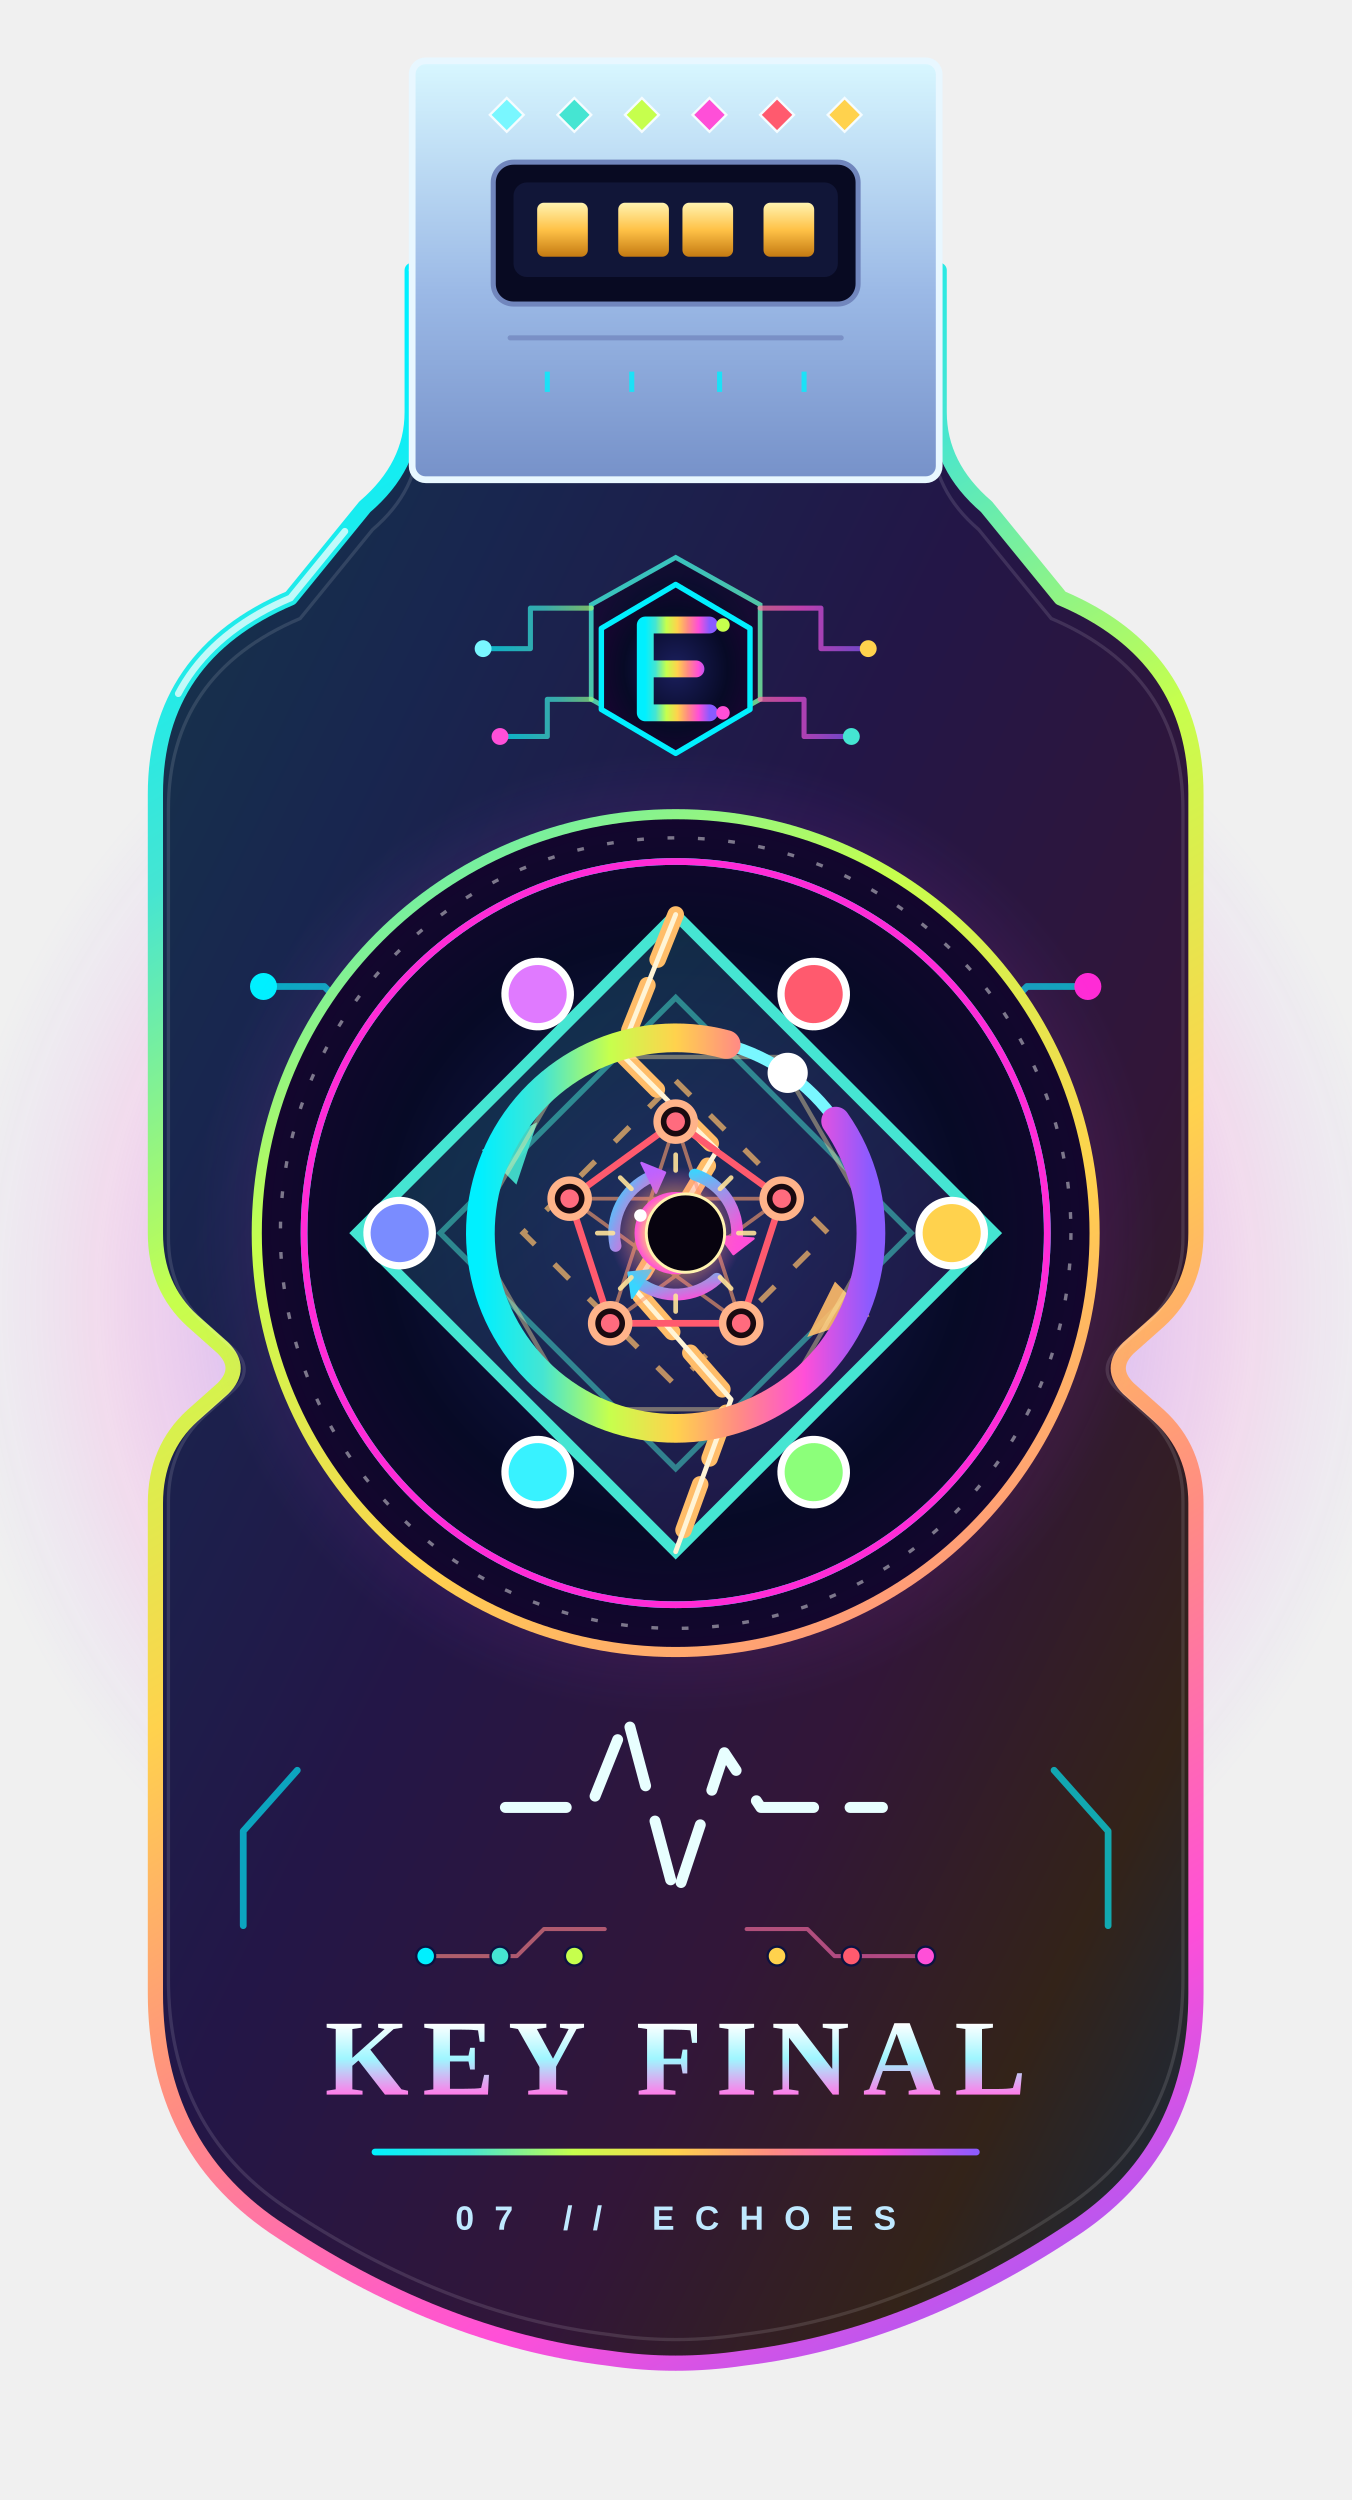
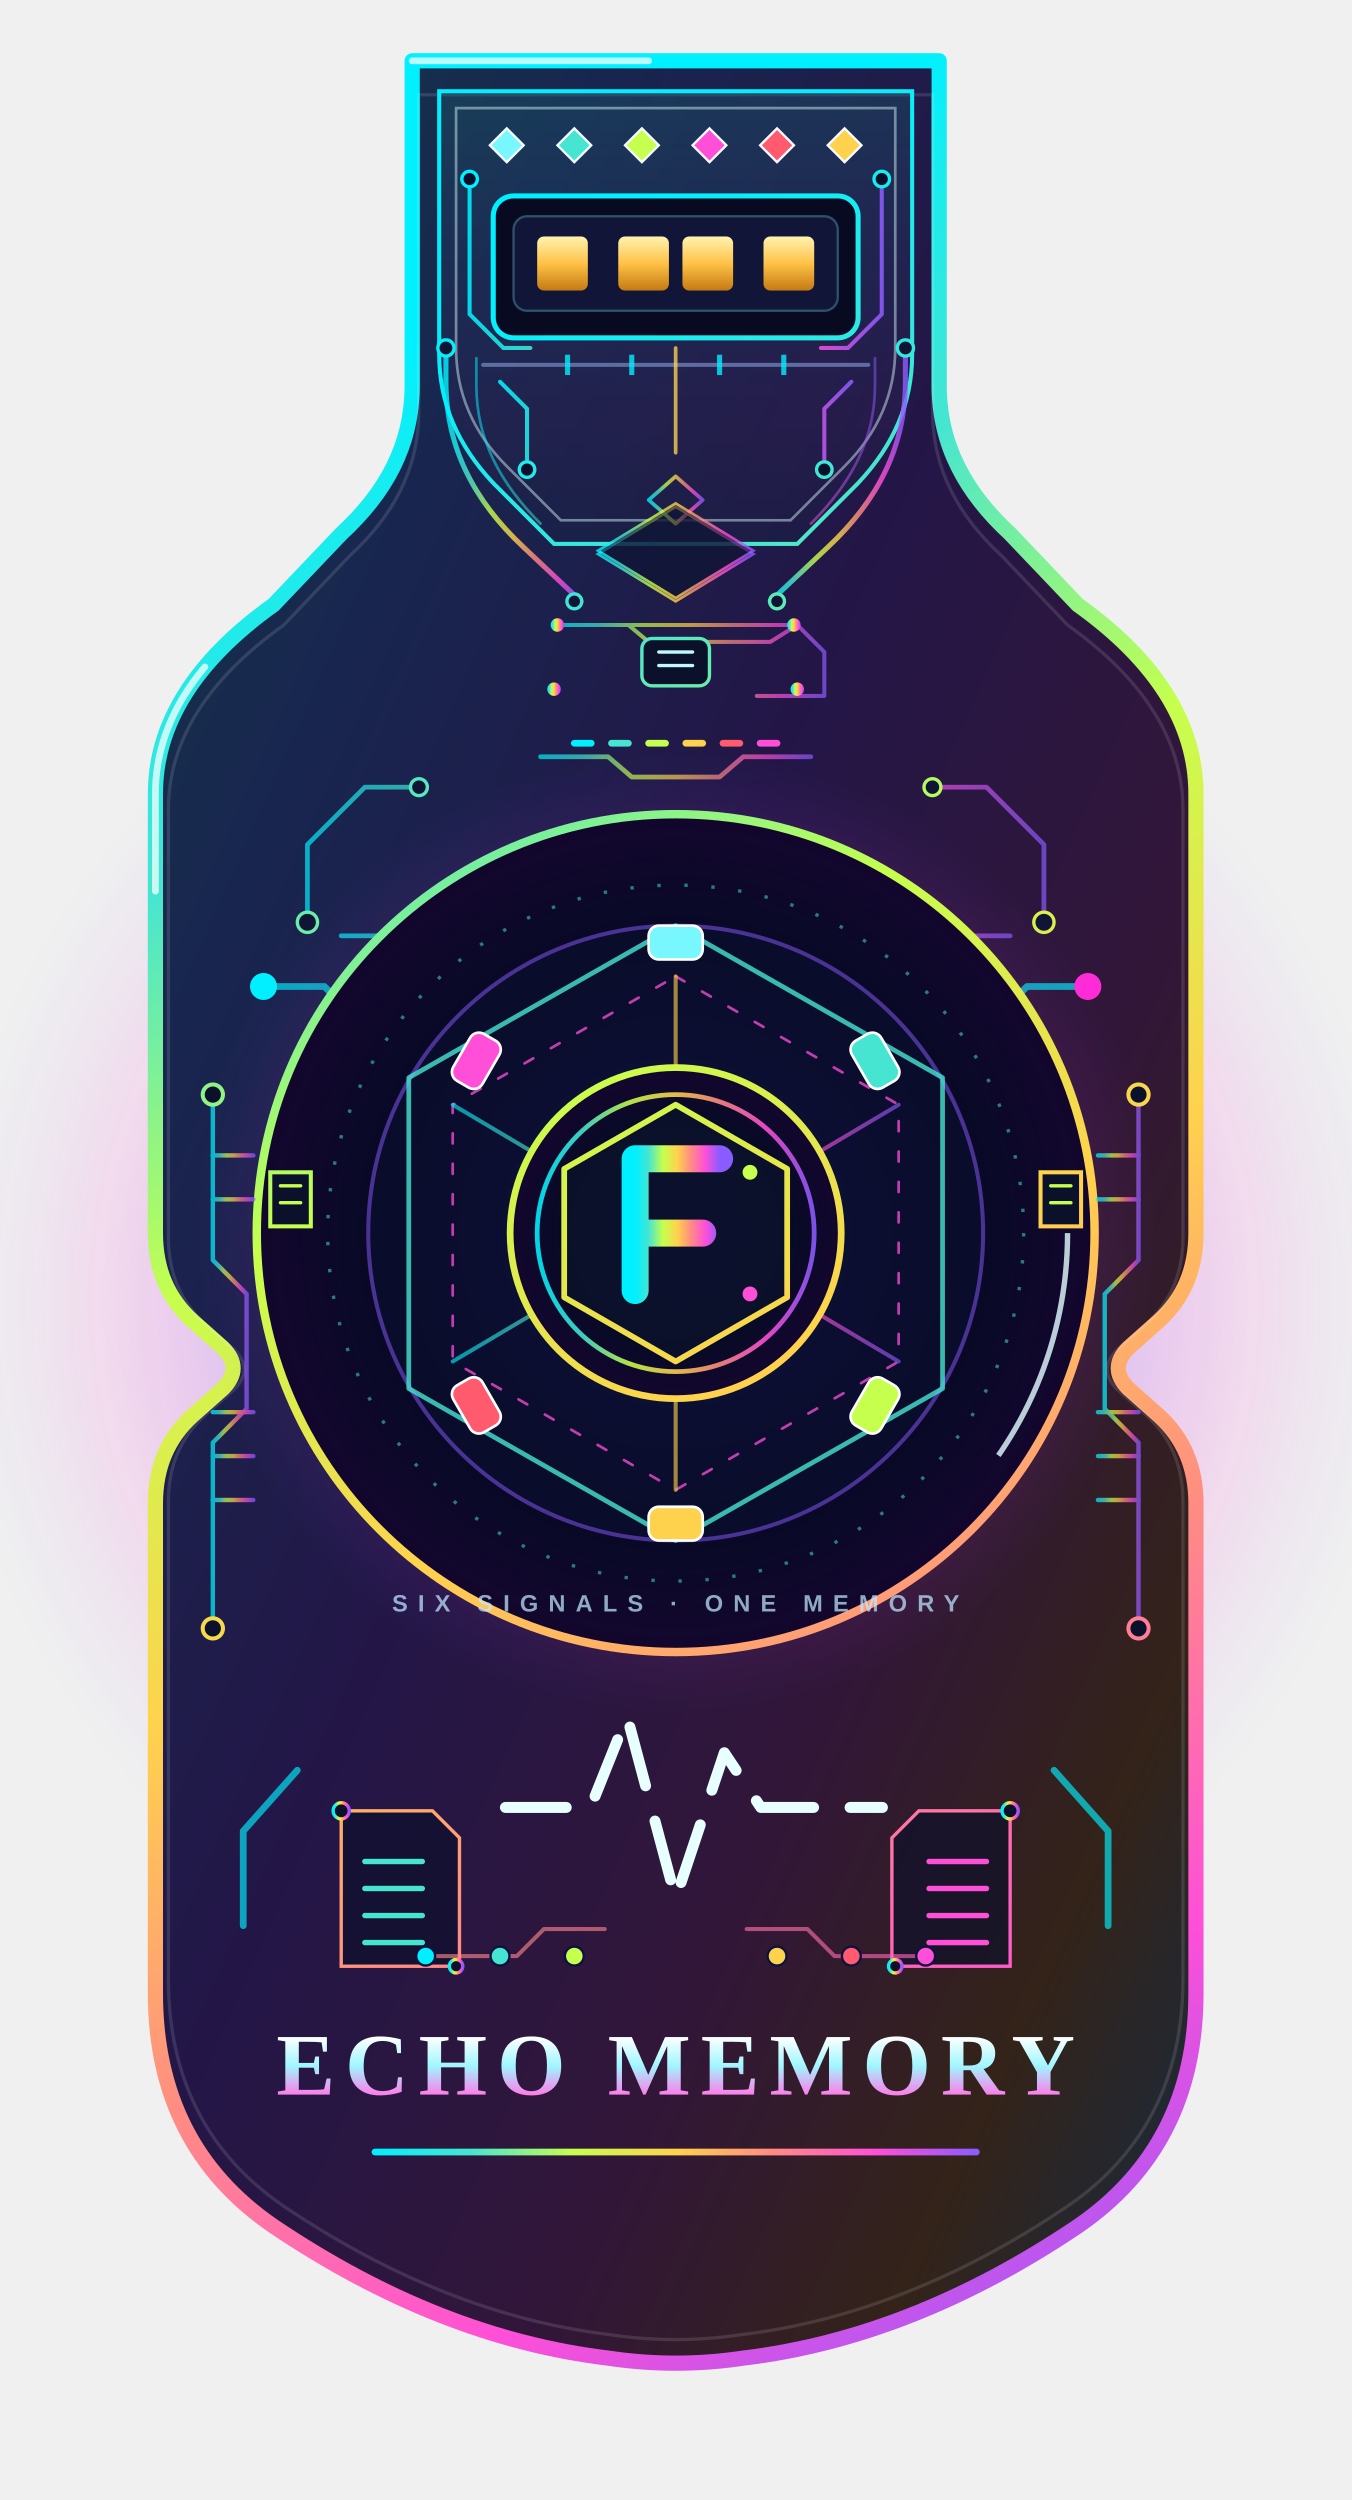
<svg xmlns="http://www.w3.org/2000/svg" viewBox="0 0 400 740" role="img" aria-labelledby="k7Title k7Desc">
  <defs>
    <linearGradient id="k7Shell" x1="0" y1="0" x2="1" y2="1">
      <stop offset="0" stop-color="#153a48" />
      <stop offset="0.22" stop-color="#18264f" />
      <stop offset="0.45" stop-color="#231647" />
      <stop offset="0.68" stop-color="#321638" />
      <stop offset="0.84" stop-color="#332319" />
      <stop offset="1" stop-color="#142b45" />
    </linearGradient>
    <linearGradient id="k7Edge" gradientUnits="userSpaceOnUse" x1="40" y1="150" x2="360" y2="690">
      <stop offset="0" stop-color="#00f0ff" />
      <stop offset="0.16" stop-color="#45e5d2" />
      <stop offset="0.33" stop-color="#c6ff4d" />
      <stop offset="0.5" stop-color="#ffd24d" />
      <stop offset="0.66" stop-color="#ff8c83" />
      <stop offset="0.83" stop-color="#ff4fd8" />
      <stop offset="1" stop-color="#8a5bff" />
    </linearGradient>
    <linearGradient id="k7Chrome" x1="0" y1="0" x2="0" y2="1">
-       <stop offset="0" stop-color="#d8f7ff" />
-       <stop offset="0.55" stop-color="#9bb9e6" />
-       <stop offset="1" stop-color="#7691c9" />
+       <stop offset="0" stop-color="#1b6472" />
+       <stop offset="0.38" stop-color="#23365e" />
+       <stop offset="0.72" stop-color="#30214f" />
+       <stop offset="1" stop-color="#14243e" />
    </linearGradient>
    <linearGradient id="k7Gold" x1="0" y1="0" x2="0" y2="1">
      <stop offset="0" stop-color="#fff3b0" />
      <stop offset="0.5" stop-color="#ffc247" />
      <stop offset="1" stop-color="#c47a12" />
    </linearGradient>
    <linearGradient id="k7Neon" x1="0" y1="0" x2="1" y2="0">
      <stop offset="0" stop-color="#00f0ff" />
      <stop offset="0.16" stop-color="#45e5d2" />
      <stop offset="0.33" stop-color="#c6ff4d" />
      <stop offset="0.5" stop-color="#ffd24d" />
      <stop offset="0.66" stop-color="#ff8c83" />
      <stop offset="0.83" stop-color="#ff4fd8" />
      <stop offset="1" stop-color="#8a5bff" />
    </linearGradient>
    <linearGradient id="k7Text" x1="0" y1="0" x2="0" y2="1">
      <stop offset="0" stop-color="#ffffff" />
      <stop offset="0.5" stop-color="#9ff6ff" />
      <stop offset="1" stop-color="#ff7be8" />
    </linearGradient>
    <linearGradient id="k7Gloss" x1="0" y1="0" x2="1" y2="1">
      <stop offset="0" stop-color="#fff" stop-opacity="0.22" />
      <stop offset="1" stop-color="#fff" stop-opacity="0" />
    </linearGradient>
    <radialGradient id="k7Disc" cx="0.5" cy="0.5" r="0.5">
      <stop offset="0" stop-color="#1b1f5e" />
      <stop offset="0.7" stop-color="#070a26" />
      <stop offset="1" stop-color="#14062e" />
    </radialGradient>
    <radialGradient id="k7Aura" cx="0.5" cy="0.5" r="0.5">
      <stop offset="0.5" stop-color="#8a5bff" stop-opacity="0.35" />
      <stop offset="0.8" stop-color="#ff2bd6" stop-opacity="0.1" />
      <stop offset="1" stop-color="#8a5bff" stop-opacity="0" />
    </radialGradient>
    <radialGradient id="k7Sun" cx="0.5" cy="0.5" r="0.5">
      <stop offset="0" stop-color="#fffbe0" />
      <stop offset="0.6" stop-color="#ffd36b" />
      <stop offset="1" stop-color="#ff4fd8" />
    </radialGradient>
    <radialGradient id="k7Corona" cx="0.5" cy="0.5" r="0.5">
      <stop offset="0.5" stop-color="#ffb347" stop-opacity="0.55" />
      <stop offset="1" stop-color="#ff4fd8" stop-opacity="0" />
    </radialGradient>
    <linearGradient id="k7Arrow" x1="0" y1="0" x2="1" y2="1">
      <stop offset="0" stop-color="#38d6ff" />
      <stop offset="1" stop-color="#ff4fd8" />
    </linearGradient>
    <linearGradient id="k7Dia" x1="0" y1="0" x2="1" y2="1">
      <stop offset="0" stop-color="#0e5a63" stop-opacity="0.55" />
      <stop offset="1" stop-color="#3b1360" stop-opacity="0.55" />
    </linearGradient>
-     <path id="k7Body" d="M122 80H278V122Q278 138 292 150L314 177Q354 194 354 235V365Q354 381 343 391L334 399Q328 405 334 411L343 419Q354 429 354 445V590Q354 635 319 659Q270 692 220 698Q200 701 180 698Q130 692 81 659Q46 635 46 590V445Q46 429 57 419L66 411Q72 405 66 399L57 391Q46 381 46 365V235Q46 194 86 177L108 150Q122 138 122 122Z" />
+     <path id="k7Body" d="M122 18H278V114C278 132 286 146 299 158L319 179Q354 204 354 235V365Q354 381 343 391L334 399Q328 405 334 411L343 419Q354 429 354 445V590Q354 635 319 659Q270 692 220 698Q200 701 180 698Q130 692 81 659Q46 635 46 590V445Q46 429 57 419L66 411Q72 405 66 399L57 391Q46 381 46 365V235Q46 204 81 179L101 158C114 146 122 132 122 114Z" />
    <style>
      .rot { will-change: transform; }
      .ripple { transform-origin: 200px 365px; animation: ripple 4s ease-out infinite; }
      .ripple.r2 { animation-delay: 2s; }
      .blink { animation: blink 2.4s ease-in-out infinite; }
      .b2 { animation-delay: .6s; } .b3 { animation-delay: 1.2s; } .b4 { animation-delay: 1.8s; }
      .flow { stroke-dasharray: 6 10; animation: flow 1.2s linear infinite; }
      .orbit { stroke-dasharray: 70 1460; animation: orbit 6s linear infinite; }
+       .memory-ring { transform-origin: 200px 365px; animation: spin 34s linear infinite; }
+       .memory-pulse { animation: memory-pulse 3.8s ease-in-out infinite; }
+       .memory-chip { animation: memory-pulse 3.8s ease-in-out infinite; }
+       .memory-chip.m2 { animation-delay: .35s; } .memory-chip.m3 { animation-delay: .7s; }
+       .memory-chip.m4 { animation-delay: 1.05s; } .memory-chip.m5 { animation-delay: 1.4s; }
+       .memory-chip.m6 { animation-delay: 1.75s; }
      .k1-ring { transform-origin: 90px 130px; animation: spin 14s linear infinite; }
      .k1-pulse { stroke-dasharray: 10 6; animation: flow 1.6s linear infinite; }
      .k1-echo { transform-origin: 90px 130px; animation: k1-echo 3s ease-out infinite; }
      .k2-crack { stroke-dasharray: 7 4; animation: k2-crack 2.6s ease-in-out infinite; }
      .k2-shard-a { animation: k2-a 4s ease-in-out infinite; }
      .k2-shard-b { animation: k2-b 4.6s ease-in-out infinite; }
      .k3-corona { transform-origin: 90px 130px; animation: k3-pulse 3.2s ease-in-out infinite; }
      .k3-rays { transform-origin: 90px 130px; animation: spin 22s linear infinite; }
      .k3-moon { animation: k3-drift 5s ease-in-out infinite; }
      .k4-cycle { transform-origin: 90px 130px; animation: spin 9s linear infinite; }
      .k5-node { animation: blink 2.4s ease-in-out infinite; }
      .k5-node.n1 { animation-delay: .4s; } .k5-node.n2 { animation-delay: .8s; } .k5-node.n3 { animation-delay: 1.2s; } .k5-node.n4 { animation-delay: 1.6s; }
      .k5-core { transform-box: fill-box; transform-origin: center; animation: k5-core 1.8s ease-in-out infinite; }
      .k6-gems { transform-origin: 90px 130px; animation: spin 20s linear infinite; }
      .k6-gem { animation: gem-light 3.6s ease-in-out infinite; }
      .k6-gem.g2 { animation-delay: .6s; } .k6-gem.g3 { animation-delay: 1.2s; }
      .k6-gem.g4 { animation-delay: 1.8s; } .k6-gem.g5 { animation-delay: 2.4s; } .k6-gem.g6 { animation-delay: 3s; }
      .k6-lock { animation: k6-lock 2.8s ease-in-out infinite; }
      .echo-frame { animation: echo-frame 3.6s ease-in-out infinite; }
      .echo-letter { stroke-dasharray: 64 64; animation: echo-letter 2.8s ease-in-out infinite; }
      .plug-light { animation: plug-light 3s ease-in-out infinite; }
      .title-light { animation: title-light 5s ease-in-out infinite; }
      @keyframes spin { to { transform: rotate(360deg); } }
      @keyframes blink { 50% { opacity: .3; } }
      @keyframes flow { to { stroke-dashoffset: -32; } }
      @keyframes orbit { to { stroke-dashoffset: -1530; } }
+       @keyframes memory-pulse { 50% { opacity: .52; } }
      @keyframes ripple { 0% { transform: scale(.4); opacity: .7; } 100% { transform: scale(1.1); opacity: 0; } }
      @keyframes k1-echo { 0% { opacity: .8; transform: scale(.55); } 100% { opacity: 0; transform: scale(1.25); } }
      @keyframes k2-crack { 50% { opacity: .55; } }
      @keyframes k2-a { 50% { transform: translate(-4px, -5px); } }
      @keyframes k2-b { 50% { transform: translate(4px, 5px); } }
      @keyframes k3-pulse { 50% { opacity: .55; transform: scale(1.1); } }
      @keyframes k3-drift { 50% { transform: translateX(3px); } }
      @keyframes k5-core { 50% { opacity: .55; transform: scale(.72); } }
      @keyframes k6-lock { 50% { opacity: .6; } }
      @keyframes echo-frame { 50% { opacity: .48; } }
      @keyframes echo-letter { to { stroke-dashoffset: -128; } }
      @keyframes gem-light { 50% { opacity: .6; } }
      @keyframes plug-light { 50% { opacity: .45; } }
      @keyframes title-light { 50% { opacity: .78; } }
      @media (prefers-reduced-motion: reduce) { * { animation: none !important; } }
    </style>
  </defs>
  <circle cx="200" cy="385" r="215" fill="url(#k7Aura)" />
  <use href="#k7Body" fill="url(#k7Shell)" stroke="url(#k7Edge)" stroke-width="4.5" stroke-linejoin="round" />
  <use href="#k7Body" fill="none" stroke="#ffffff" stroke-width="1" opacity="0.12" transform="translate(200 420) scale(.975) translate(-200 -420)" />
-   <path class="orbit" d="M122 80H278V122Q278 138 292 150L314 177Q354 194 354 235V365Q354 381 343 391L334 399Q328 405 334 411L343 419Q354 429 354 445V590Q354 635 319 659Q270 692 220 698Q200 701 180 698Q130 692 81 659Q46 635 46 590V445Q46 429 57 419L66 411Q72 405 66 399L57 391Q46 381 46 365V235Q46 194 86 177L108 150Q122 138 122 122Z" fill="none" stroke="#ffffff" stroke-width="2" stroke-linecap="round" opacity="0.72" pathLength="1530" />
-   <rect x="122" y="18" width="156" height="124" rx="4" fill="url(#k7Chrome)" stroke="#e8f7ff" stroke-width="2" />
-   <g stroke="#f5fcff" stroke-width="0.7">
-     <path d="M150 29 155 34 150 39 145 34Z" fill="#79f7ff" />
-     <path d="M170 29 175 34 170 39 165 34Z" fill="#45e5d2" />
-     <path d="M190 29 195 34 190 39 185 34Z" fill="#c6ff4d" />
-     <path d="M210 29 215 34 210 39 205 34Z" fill="#ff4fd8" />
-     <path d="M230 29 235 34 230 39 225 34Z" fill="#ff5a6e" />
-     <path d="M250 29 255 34 250 39 245 34Z" fill="#ffd24d" />
-   </g>
-   <rect x="146" y="48" width="108" height="42" rx="6" fill="#080a22" stroke="#7186bd" stroke-width="1.5" />
-   <rect x="152" y="54" width="96" height="28" rx="4" fill="#111638" />
-   <g fill="url(#k7Gold)">
-     <rect x="159" y="60" width="15" height="16" rx="2" />
-     <rect x="183" y="60" width="15" height="16" rx="2" />
-     <rect x="202" y="60" width="15" height="16" rx="2" />
-     <rect x="226" y="60" width="15" height="16" rx="2" />
-   </g>
-   <path d="M151 100h98" fill="none" stroke="#7186bd" stroke-width="1.5" stroke-linecap="round" opacity="0.75" />
-   <g class="flow" fill="none" stroke="#00f0ff" stroke-width="1.5" opacity="0.8">
-     <path d="M162 110v14M187 110v14M213 110v14M238 110v14" />
-   </g>
-   <path class="plug-light" d="M178 132h44" fill="none" stroke="url(#k7Neon)" stroke-width="2" stroke-linecap="round" />
+   <path class="orbit" d="M122 18H278V114C278 132 286 146 299 158L319 179Q354 204 354 235V365Q354 381 343 391L334 399Q328 405 334 411L343 419Q354 429 354 445V590Q354 635 319 659Q270 692 220 698Q200 701 180 698Q130 692 81 659Q46 635 46 590V445Q46 429 57 419L66 411Q72 405 66 399L57 391Q46 381 46 365V235Q46 204 81 179L101 158C114 146 122 132 122 114Z" fill="none" stroke="#ffffff" stroke-width="2" stroke-linecap="round" opacity="0.72" pathLength="1530" />
+   <g>
+     <path d="M130 27H270V105Q270 126 254 143L236 161H164L146 143Q130 126 130 105Z" fill="url(#k7Chrome)" fill-opacity="0.32" stroke="url(#k7Edge)" stroke-width="1.2" />
+     <path d="M135 32H265V103Q265 123 250 138L234 154H166L150 138Q135 123 135 103Z" fill="none" stroke="#d9fcff" stroke-width="0.8" opacity="0.46" />
+     <g stroke="#f5fcff" stroke-width="0.7">
+       <path d="M150 38 155 43 150 48 145 43Z" fill="#79f7ff" />
+       <path d="M170 38 175 43 170 48 165 43Z" fill="#45e5d2" />
+       <path d="M190 38 195 43 190 48 185 43Z" fill="#c6ff4d" />
+       <path d="M210 38 215 43 210 48 205 43Z" fill="#ff4fd8" />
+       <path d="M230 38 235 43 230 48 225 43Z" fill="#ff5a6e" />
+       <path d="M250 38 255 43 250 48 245 43Z" fill="#ffd24d" />
+     </g>
+     <rect x="146" y="58" width="108" height="42" rx="6" fill="#080a22" stroke="url(#k7Edge)" stroke-width="1.5" />
+     <rect x="152" y="64" width="96" height="28" rx="4" fill="#111638" stroke="#79f7ff" stroke-opacity="0.28" stroke-width="0.7" />
+     <g fill="url(#k7Gold)">
+       <rect x="159" y="70" width="15" height="16" rx="2" />
+       <rect x="183" y="70" width="15" height="16" rx="2" />
+       <rect x="202" y="70" width="15" height="16" rx="2" />
+       <rect x="226" y="70" width="15" height="16" rx="2" />
+     </g>
+     <path d="M143 108h114" fill="none" stroke="#7186bd" stroke-width="1.2" stroke-linecap="round" opacity="0.75" />
+     <g fill="none" stroke="url(#k7Neon)" stroke-width="1.2" stroke-linecap="round" opacity="0.88">
+       <path d="M139 56v37l10 10h8M261 56v37l-10 10h-8" />
+       <path d="M148 113l8 8v15M252 113l-8 8v15" />
+     </g>
+     <g fill="#0a102b" stroke="url(#k7Edge)" stroke-width="1">
+       <circle cx="139" cy="53" r="2.3" />
+       <circle cx="261" cy="53" r="2.3" />
+       <circle cx="156" cy="139" r="2.3" />
+       <circle cx="244" cy="139" r="2.3" />
+     </g>
+     <g class="flow" fill="none" stroke="#00f0ff" stroke-width="1.5" opacity="0.8">
+       <path d="M168 105v13M187 105v13M213 105v13M232 105v13" />
+     </g>
+     <path class="plug-light" d="M178 145h44" fill="none" stroke="url(#k7Neon)" stroke-width="2" stroke-linecap="round" />
+     <path d="M177 164 200 150l23 14-23 14Z" fill="#101536" fill-opacity="0.72" stroke="url(#k7Neon)" stroke-width="0.8" opacity="0.8" />
+   </g>
+   <g fill="none" stroke="url(#k7Neon)" stroke-linecap="round" stroke-linejoin="round">
+     <path d="M132 103v10c0 19 8 35 23 49l17 16" stroke-width="1.5" opacity="0.82" />
+     <path d="M268 103v10c0 19-8 35-23 49l-17 16" stroke-width="1.5" opacity="0.82" />
+     <path d="M141 106v8c0 16 7 29 19 41M259 106v8c0 16-7 29-19 41" stroke-width="0.8" opacity="0.5" />
+     <path d="M200 103v31m-8 14 8-7 8 7-8 7Z" stroke-width="1.1" opacity="0.78" />
+   </g>
+   <g fill="#101536" stroke="url(#k7Edge)" stroke-width="1">
+     <circle cx="132" cy="103" r="2.4" />
+     <circle cx="268" cy="103" r="2.4" />
+     <circle cx="170" cy="178" r="2.2" />
+     <circle cx="230" cy="178" r="2.2" />
+   </g>
+   <path d="M177 163 200 149l23 14-23 14Z" fill="#101536" fill-opacity="0.72" stroke="url(#k7Neon)" stroke-width="0.8" opacity="0.8" />
  <g fill="none" stroke="#00f0ff" stroke-width="2" stroke-linecap="round" stroke-linejoin="round" opacity="0.65">
    <path d="M78 292h18l12 12" />
    <path d="M322 292h-18l-12 12" />
    <path d="M72 570v-28l16-18" />
    <path d="M328 570v-28l-16-18" />
  </g>
  <circle class="blink" cx="78" cy="292" r="4" fill="#00f0ff" />
  <circle class="blink b2" cx="322" cy="292" r="4" fill="#ff2bd6" />
-   <path d="M200 165 225 179v28l-25 14-25-14v-28Z" fill="url(#k7Disc)" stroke="url(#k7Edge)" stroke-width="1.4" opacity="0.82" />
-   <g fill="none" stroke="url(#k7Neon)" stroke-width="1.5" stroke-linecap="round" stroke-linejoin="round" opacity="0.7">
-     <path d="M175 180h-18v12h-14M225 180h18v12h14" />
-     <path d="M175 207h-13v11h-14M225 207h13v11h14" />
-   </g>
-   <g>
-     <circle cx="143" cy="192" r="2.5" fill="#79f7ff" />
-     <circle cx="257" cy="192" r="2.5" fill="#ffd24d" />
-     <circle cx="148" cy="218" r="2.5" fill="#ff4fd8" />
-     <circle cx="252" cy="218" r="2.5" fill="#45e5d2" />
-   </g>
-   <g transform="translate(200 198)">
-     <path class="echo-frame" d="M0-25 22-12v24L0 25-22 12v-24Z" fill="url(#k7Disc)" stroke="url(#k7Edge)" stroke-width="1.6" stroke-linejoin="round" />
-     <path class="echo-letter" d="M10-13H-9V13H10M-8 0H6" fill="none" stroke="url(#k7Neon)" stroke-width="5" stroke-linecap="round" stroke-linejoin="round" />
-     <circle cx="14" cy="-13" r="2" fill="#c6ff4d" />
-     <circle cx="14" cy="13" r="2" fill="#ff4fd8" />
+   <g fill="none" stroke="url(#k7Neon)" stroke-width="1.4" stroke-linecap="round" stroke-linejoin="round" opacity="0.68">
+     <path d="M91 273v-23l17-17h17M309 273v-23l-17-17h-17" />
+     <path d="M101 277h18M299 277h-18M111 285h13M289 285h-13" />
+     <path d="M160 224h20l7 6h26l7-6h20" />
+   </g>
+   <g fill="#101536" stroke="url(#k7Edge)" stroke-width="1">
+     <circle cx="91" cy="273" r="3" />
+     <circle cx="309" cy="273" r="3" />
+     <circle cx="124" cy="233" r="2.5" />
+     <circle cx="276" cy="233" r="2.5" />
+   </g>
+   <g class="blink">
+     <rect x="169" y="219" width="7" height="2" rx="1" fill="#00f0ff" />
+     <rect x="180" y="219" width="7" height="2" rx="1" fill="#45e5d2" />
+     <rect x="191" y="219" width="7" height="2" rx="1" fill="#c6ff4d" />
+     <rect x="202" y="219" width="7" height="2" rx="1" fill="#ffd24d" />
+     <rect x="213" y="219" width="7" height="2" rx="1" fill="#ff5a6e" />
+     <rect x="224" y="219" width="7" height="2" rx="1" fill="#ff4fd8" />
+   </g>
+   <g fill="none" stroke="url(#k7Neon)" stroke-linecap="round" stroke-linejoin="round">
+     <path d="M164 185h72l8 8v13h-20M236 185l-8 5h-36l-6-5h-22" stroke-width="1.2" opacity="0.7" />
+     <path d="M174 196h12M214 196h12" stroke-width="1.5" opacity="0.8" />
+   </g>
+   <rect x="190" y="189" width="20" height="14" rx="3" fill="#0b102b" stroke="url(#k7Edge)" stroke-width="1" />
+   <path d="M195 193h10M195 197h10" stroke="#bdfbff" stroke-width="1" stroke-linecap="round" />
+   <g fill="url(#k7Neon)">
+     <circle cx="165" cy="185" r="2" />
+     <circle cx="235" cy="185" r="2" />
+     <circle cx="164" cy="204" r="2" />
+     <circle cx="236" cy="204" r="2" />
+   </g>
+   <g display="none">
+     <circle cx="200" cy="365" r="142" fill="url(#k7Aura)" />
+     <circle cx="200" cy="365" r="124" fill="url(#k7Disc)" stroke="url(#k7Edge)" stroke-width="3" />
+     <circle class="ripple" cx="200" cy="365" r="110" fill="none" stroke="#00f0ff" stroke-width="2" />
+     <circle class="ripple r2" cx="200" cy="365" r="110" fill="none" stroke="#ff2bd6" stroke-width="2" />
+     <circle cx="200" cy="365" r="117" fill="none" stroke="#ffffff" stroke-width="1" stroke-dasharray="2 7" opacity="0.45" />
+     <g transform="translate(200 365) scale(2.05) translate(-90 -130)">
+       <path d="M90 84l46 46-46 46-46-46 46-46Z" fill="url(#k7Dia)" stroke="#45e5d2" stroke-width="1.6" />
+       <path d="M90 96l34 34-34 34-34-34 34-34Z" fill="none" stroke="#45e5d2" stroke-width="0.8" opacity="0.5" />
+       <path d="M90 108l22 22-22 22-22-22 22-22Z" fill="none" stroke="#ffbd69" stroke-width="0.8" stroke-dasharray="3 4" opacity="0.7" />
+       <g class="k2-shard-a">
+         <path d="M62 118l8-4-3 9Z" fill="#45e5d2" opacity="0.9" />
+       </g>
+       <g class="k2-shard-b">
+         <path d="M118 142l-9 3 4-8Z" fill="#ffbd69" opacity="0.9" />
+       </g>
+       <path class="k2-crack" d="M90 84l-8 20 14 14-12 20 14 16-8 22" fill="none" stroke="#ffbd69" stroke-width="2.4" stroke-linecap="round" stroke-linejoin="round" />
+       <path d="M90 84l-8 20 14 14-12 20 14 16-8 22" fill="none" stroke="#fff4d6" stroke-width="0.7" stroke-linecap="round" stroke-linejoin="round" />
+     </g>
+     <g transform="translate(200 365) rotate(30) scale(2.15) translate(-90 -130)">
+       <path d="M90,102 L114.25,116 L114.25,144 L90,158 L65.75,144 L65.75,116 Z" fill="none" stroke="#ffe9a0" stroke-width="0.6" opacity="0.4" />
+       <g class="k6-gems">
+         <circle class="k6-gem g1" cx="90" cy="92" r="4.5" fill="#ff5a6e" stroke="#fff" stroke-width="1" />
+         <circle class="k6-gem g2" cx="122.91" cy="111" r="4.5" fill="#ffd24d" stroke="#fff" stroke-width="1" />
+         <circle class="k6-gem g3" cx="122.91" cy="149" r="4.5" fill="#8cff7a" stroke="#fff" stroke-width="1" />
+         <circle class="k6-gem g4" cx="90" cy="168" r="4.5" fill="#38f2ff" stroke="#fff" stroke-width="1" />
+         <circle class="k6-gem g5" cx="57.09" cy="149" r="4.5" fill="#7a8cff" stroke="#fff" stroke-width="1" />
+         <circle class="k6-gem g6" cx="57.09" cy="111" r="4.5" fill="#e07aff" stroke="#fff" stroke-width="1" />
+       </g>
+     </g>
+     <g transform="translate(200 365) scale(1.7) translate(-90 -130)">
+       <circle cx="90" cy="130" r="34" fill="none" stroke="#79f7ff" stroke-width="0.8" opacity="0.5" />
+       <circle class="k1-echo" cx="90" cy="130" r="34" fill="none" stroke="#79f7ff" stroke-width="2" />
+       <g class="k1-ring">
+         <path d="M117.85 110.5A34 34 0 1 1 98.8 97.16" fill="none" stroke="url(#k7Neon)" stroke-width="5" stroke-linecap="round" />
+         <circle cx="109.5" cy="102.1" r="3.5" fill="#ffffff" />
+       </g>
+     </g>
+     <g transform="translate(200 365) scale(1.1) translate(-90 -130)">
+       <g fill="none" stroke-linecap="round">
+         <path d="M90,100 L107.63,154.27 M118.53,120.73 L72.37,154.27 M107.63,154.27 L61.47,120.73 M72.37,154.27 L90,100 M61.47,120.73 L118.53,120.73 " stroke="#ff9f6b" stroke-width="1" opacity="0.6" />
+         <path d="M90,100 L118.53,120.73 M118.53,120.73 L107.63,154.27 M107.63,154.27 L72.37,154.27 M72.37,154.27 L61.47,120.73 M61.47,120.73 L90,100 " stroke="#ff5a6e" stroke-width="1.8" />
+       </g>
+       <circle cx="90" cy="100" r="5" fill="#1a0a10" stroke="#ffb38a" stroke-width="2" />
+       <circle class="k5-node n0" cx="90" cy="100" r="2.5" fill="#ff6b7e" />
+       <circle cx="118.53" cy="120.73" r="5" fill="#1a0a10" stroke="#ffb38a" stroke-width="2" />
+       <circle class="k5-node n1" cx="118.53" cy="120.73" r="2.5" fill="#ff6b7e" />
+       <circle cx="107.63" cy="154.27" r="5" fill="#1a0a10" stroke="#ffb38a" stroke-width="2" />
+       <circle class="k5-node n2" cx="107.63" cy="154.27" r="2.5" fill="#ff6b7e" />
+       <circle cx="72.37" cy="154.27" r="5" fill="#1a0a10" stroke="#ffb38a" stroke-width="2" />
+       <circle class="k5-node n3" cx="72.37" cy="154.27" r="2.5" fill="#ff6b7e" />
+       <circle cx="61.47" cy="120.73" r="5" fill="#1a0a10" stroke="#ffb38a" stroke-width="2" />
+       <circle class="k5-node n4" cx="61.47" cy="120.73" r="2.5" fill="#ff6b7e" />
+     </g>
+     <g transform="translate(200 365) scale(.7) translate(-90 -130)">
+       <g class="k4-cycle">
+         <path d="M98.03,105.27 A26 26 0 0 1 115.86,132.72" fill="none" stroke="url(#k7Arrow)" stroke-width="5" stroke-linecap="round" />
+         <path d="M114.43,138.89 L122.92,132.3 L108.95,131.33 Z" fill="#ff4fd8" stroke="#ff4fd8" stroke-width="1" stroke-linejoin="round" />
+         <path d="M107.4,149.32 A26 26 0 0 1 74.72,151.03" fill="none" stroke="url(#k7Arrow)" stroke-width="5" stroke-linecap="round" />
+         <path d="M70.08,146.71 L71.55,157.36 L79.38,145.75 Z" fill="#38d6ff" stroke="#38d6ff" stroke-width="1" stroke-linejoin="round" />
+         <path d="M64.57,135.41 A26 26 0 0 1 79.42,106.25" fill="none" stroke="url(#k7Arrow)" stroke-width="5" stroke-linecap="round" />
+         <path d="M85.49,104.39 L75.53,100.34 L81.67,112.92 Z" fill="#bd63ff" stroke="#bd63ff" stroke-width="1" stroke-linejoin="round" />
+       </g>
+     </g>
+     <g transform="translate(200 365) scale(.58) translate(-90 -130)">
+       <circle class="k3-corona" cx="90" cy="130" r="34" fill="url(#k7Corona)" />
+       <g class="k3-rays" stroke="#ffe39a" stroke-width="2.4" stroke-linecap="round" opacity="0.9">
+         <path d="M90 90v8M90 162v8M50 130h8M122 130h8M61.7 101.7l5.7 5.7M112.6 152.6l5.7 5.7M118.3 101.7l-5.7 5.7M67.4 152.6l-5.7 5.7" />
+       </g>
+       <circle cx="90" cy="130" r="21" fill="url(#k7Sun)" />
+       <circle class="k3-moon" cx="95" cy="130" r="20" fill="#07030f" stroke="#fff3b0" stroke-width="1.5" />
+       <circle cx="72" cy="121" r="3.2" fill="#ffffff" />
+     </g>
  </g>
  <circle cx="200" cy="365" r="142" fill="url(#k7Aura)" />
-   <circle cx="200" cy="365" r="124" fill="url(#k7Disc)" stroke="url(#k7Edge)" stroke-width="3" />
-   <circle class="ripple" cx="200" cy="365" r="110" fill="none" stroke="#00f0ff" stroke-width="2" />
-   <circle class="ripple r2" cx="200" cy="365" r="110" fill="none" stroke="#ff2bd6" stroke-width="2" />
-   <circle cx="200" cy="365" r="117" fill="none" stroke="#ffffff" stroke-width="1" stroke-dasharray="2 7" opacity="0.45" />
-   <g transform="translate(200 365) scale(2.05) translate(-90 -130)">
-     <path d="M90 84l46 46-46 46-46-46 46-46Z" fill="url(#k7Dia)" stroke="#45e5d2" stroke-width="1.6" />
-     <path d="M90 96l34 34-34 34-34-34 34-34Z" fill="none" stroke="#45e5d2" stroke-width="0.8" opacity="0.5" />
-     <path d="M90 108l22 22-22 22-22-22 22-22Z" fill="none" stroke="#ffbd69" stroke-width="0.8" stroke-dasharray="3 4" opacity="0.7" />
-     <g class="k2-shard-a">
-       <path d="M62 118l8-4-3 9Z" fill="#45e5d2" opacity="0.9" />
-     </g>
-     <g class="k2-shard-b">
-       <path d="M118 142l-9 3 4-8Z" fill="#ffbd69" opacity="0.9" />
-     </g>
-     <path class="k2-crack" d="M90 84l-8 20 14 14-12 20 14 16-8 22" fill="none" stroke="#ffbd69" stroke-width="2.4" stroke-linecap="round" stroke-linejoin="round" />
-     <path d="M90 84l-8 20 14 14-12 20 14 16-8 22" fill="none" stroke="#fff4d6" stroke-width="0.7" stroke-linecap="round" stroke-linejoin="round" />
-   </g>
-   <g transform="translate(200 365) rotate(30) scale(2.15) translate(-90 -130)">
-     <path d="M90,102 L114.25,116 L114.25,144 L90,158 L65.75,144 L65.75,116 Z" fill="none" stroke="#ffe9a0" stroke-width="0.6" opacity="0.4" />
-     <g class="k6-gems">
-       <circle class="k6-gem g1" cx="90" cy="92" r="4.5" fill="#ff5a6e" stroke="#fff" stroke-width="1" />
-       <circle class="k6-gem g2" cx="122.91" cy="111" r="4.5" fill="#ffd24d" stroke="#fff" stroke-width="1" />
-       <circle class="k6-gem g3" cx="122.91" cy="149" r="4.5" fill="#8cff7a" stroke="#fff" stroke-width="1" />
-       <circle class="k6-gem g4" cx="90" cy="168" r="4.5" fill="#38f2ff" stroke="#fff" stroke-width="1" />
-       <circle class="k6-gem g5" cx="57.09" cy="149" r="4.5" fill="#7a8cff" stroke="#fff" stroke-width="1" />
-       <circle class="k6-gem g6" cx="57.09" cy="111" r="4.5" fill="#e07aff" stroke="#fff" stroke-width="1" />
-     </g>
-   </g>
-   <g transform="translate(200 365) scale(1.7) translate(-90 -130)">
-     <circle cx="90" cy="130" r="34" fill="none" stroke="#79f7ff" stroke-width="0.8" opacity="0.5" />
-     <circle class="k1-echo" cx="90" cy="130" r="34" fill="none" stroke="#79f7ff" stroke-width="2" />
-     <g class="k1-ring">
-       <path d="M117.85 110.5A34 34 0 1 1 98.8 97.16" fill="none" stroke="url(#k7Neon)" stroke-width="5" stroke-linecap="round" />
-       <circle cx="109.5" cy="102.1" r="3.5" fill="#ffffff" />
-     </g>
-   </g>
-   <g transform="translate(200 365) scale(1.1) translate(-90 -130)">
-     <g fill="none" stroke-linecap="round">
-       <path d="M90,100 L107.63,154.27 M118.53,120.73 L72.37,154.27 M107.63,154.27 L61.47,120.73 M72.37,154.27 L90,100 M61.47,120.73 L118.53,120.73 " stroke="#ff9f6b" stroke-width="1" opacity="0.6" />
-       <path d="M90,100 L118.53,120.73 M118.53,120.73 L107.63,154.27 M107.63,154.27 L72.37,154.27 M72.37,154.27 L61.47,120.73 M61.47,120.73 L90,100 " stroke="#ff5a6e" stroke-width="1.8" />
-     </g>
-     <circle cx="90" cy="100" r="5" fill="#1a0a10" stroke="#ffb38a" stroke-width="2" />
-     <circle class="k5-node n0" cx="90" cy="100" r="2.5" fill="#ff6b7e" />
-     <circle cx="118.53" cy="120.73" r="5" fill="#1a0a10" stroke="#ffb38a" stroke-width="2" />
-     <circle class="k5-node n1" cx="118.53" cy="120.73" r="2.5" fill="#ff6b7e" />
-     <circle cx="107.63" cy="154.27" r="5" fill="#1a0a10" stroke="#ffb38a" stroke-width="2" />
-     <circle class="k5-node n2" cx="107.63" cy="154.27" r="2.5" fill="#ff6b7e" />
-     <circle cx="72.37" cy="154.27" r="5" fill="#1a0a10" stroke="#ffb38a" stroke-width="2" />
-     <circle class="k5-node n3" cx="72.37" cy="154.27" r="2.5" fill="#ff6b7e" />
-     <circle cx="61.47" cy="120.73" r="5" fill="#1a0a10" stroke="#ffb38a" stroke-width="2" />
-     <circle class="k5-node n4" cx="61.47" cy="120.73" r="2.5" fill="#ff6b7e" />
-   </g>
-   <g transform="translate(200 365) scale(.7) translate(-90 -130)">
-     <g class="k4-cycle">
-       <path d="M98.03,105.27 A26 26 0 0 1 115.86,132.72" fill="none" stroke="url(#k7Arrow)" stroke-width="5" stroke-linecap="round" />
-       <path d="M114.43,138.89 L122.92,132.3 L108.95,131.33 Z" fill="#ff4fd8" stroke="#ff4fd8" stroke-width="1" stroke-linejoin="round" />
-       <path d="M107.4,149.32 A26 26 0 0 1 74.72,151.03" fill="none" stroke="url(#k7Arrow)" stroke-width="5" stroke-linecap="round" />
-       <path d="M70.08,146.71 L71.55,157.36 L79.38,145.75 Z" fill="#38d6ff" stroke="#38d6ff" stroke-width="1" stroke-linejoin="round" />
-       <path d="M64.57,135.41 A26 26 0 0 1 79.42,106.25" fill="none" stroke="url(#k7Arrow)" stroke-width="5" stroke-linecap="round" />
-       <path d="M85.49,104.39 L75.53,100.34 L81.67,112.92 Z" fill="#bd63ff" stroke="#bd63ff" stroke-width="1" stroke-linejoin="round" />
-     </g>
-   </g>
-   <g transform="translate(200 365) scale(.58) translate(-90 -130)">
-     <circle class="k3-corona" cx="90" cy="130" r="34" fill="url(#k7Corona)" />
-     <g class="k3-rays" stroke="#ffe39a" stroke-width="2.4" stroke-linecap="round" opacity="0.9">
-       <path d="M90 90v8M90 162v8M50 130h8M122 130h8M61.7 101.7l5.7 5.7M112.6 152.6l5.7 5.7M118.3 101.7l-5.7 5.7M67.4 152.6l-5.7 5.7" />
-     </g>
-     <circle cx="90" cy="130" r="21" fill="url(#k7Sun)" />
-     <circle class="k3-moon" cx="95" cy="130" r="20" fill="#07030f" stroke="#fff3b0" stroke-width="1.5" />
-     <circle cx="72" cy="121" r="3.2" fill="#ffffff" />
+   <circle cx="200" cy="365" r="124" fill="url(#k7Disc)" stroke="url(#k7Edge)" stroke-width="2.5" />
+   <circle class="orbit" cx="200" cy="365" r="116" fill="none" stroke="#dffaff" stroke-width="1.6" pathLength="1530" opacity="0.82" />
+   <circle cx="200" cy="365" r="103" fill="none" stroke="#45e5d2" stroke-width="1" stroke-dasharray="1 7" opacity="0.52" />
+   <circle cx="200" cy="365" r="91" fill="#0a0d2d" fill-opacity="0.7" stroke="#8a5bff" stroke-opacity="0.5" stroke-width="1.2" />
+   <g class="memory-ring" fill="none" stroke-linecap="round" stroke-linejoin="round">
+     <path d="M200 274 279 319v92l-79 45-79-45v-92Z" stroke="#45e5d2" stroke-width="1.4" opacity="0.8" />
+     <path d="M200 289 266 327v76l-66 38-66-38v-76Z" stroke="#ff4fd8" stroke-width="0.8" stroke-dasharray="3 6" opacity="0.75" />
+   </g>
+   <g fill="none" stroke="url(#k7Neon)" stroke-width="1.2" stroke-linecap="round" opacity="0.62">
+     <path d="M200 289v31M266 327l-27 16M266 403l-27-16M200 441v-31M134 403l27-16M134 327l27 16" />
+   </g>
+   <g stroke="#ffffff" stroke-width="0.8">
+     <rect class="memory-chip" x="192" y="274" width="16" height="10" rx="3" fill="#79f7ff" />
+     <rect class="memory-chip m2" x="251" y="309" width="16" height="10" rx="3" transform="rotate(60 259 314)" fill="#45e5d2" />
+     <rect class="memory-chip m3" x="251" y="411" width="16" height="10" rx="3" transform="rotate(-60 259 416)" fill="#c6ff4d" />
+     <rect class="memory-chip m4" x="192" y="446" width="16" height="10" rx="3" fill="#ffd24d" />
+     <rect class="memory-chip m5" x="133" y="411" width="16" height="10" rx="3" transform="rotate(60 141 416)" fill="#ff5a6e" />
+     <rect class="memory-chip m6" x="133" y="309" width="16" height="10" rx="3" transform="rotate(-60 141 314)" fill="#ff4fd8" />
+   </g>
+   <g fill="#0a0d24" stroke="url(#k7Neon)" stroke-width="1.3">
+     <circle cx="200" cy="320" r="4" />
+     <circle cx="239" cy="343" r="4" />
+     <circle cx="239" cy="387" r="4" />
+     <circle cx="200" cy="410" r="4" />
+     <circle cx="161" cy="387" r="4" />
+     <circle cx="161" cy="343" r="4" />
+   </g>
+   <circle cx="200" cy="365" r="49" fill="url(#k7Disc)" stroke="url(#k7Edge)" stroke-width="2" />
+   <circle class="memory-pulse" cx="200" cy="365" r="41" fill="none" stroke="url(#k7Neon)" stroke-width="1.4" opacity="0.88" />
+   <path class="echo-frame" d="M200 327 233 346v38l-33 19-33-19v-38Z" fill="#0b102b" fill-opacity="0.94" stroke="url(#k7Edge)" stroke-width="1.7" stroke-linejoin="round" />
+   <path class="echo-letter" d="M213 343H188V387H213M189 365H208" fill="none" stroke="url(#k7Neon)" stroke-width="8" stroke-linecap="round" stroke-linejoin="round" />
+   <circle cx="222" cy="347" r="2.2" fill="#c6ff4d" />
+   <circle cx="222" cy="383" r="2.2" fill="#ff4fd8" />
+   <text x="200" y="477" fill="#bfe9ff" font-family="Arial, sans-serif" font-size="7" font-weight="700" letter-spacing="3" text-anchor="middle" opacity="0.72">SIX SIGNALS · ONE MEMORY</text>
+   <g fill="none" stroke="url(#k7Neon)" stroke-width="1.3" stroke-linecap="round" stroke-linejoin="round" opacity="0.72">
+     <path d="M63 324v49l10 10v34l-10 10v55" />
+     <path d="M337 324v49l-10 10v34l10 10v55" />
+     <path d="M63 342h12M63 355h12M63 418h12M63 431h12M63 444h12" />
+     <path d="M337 342h-12M337 355h-12M337 418h-12M337 431h-12M337 444h-12" />
+   </g>
+   <g fill="#0b102b" stroke="url(#k7Edge)" stroke-width="1.2">
+     <circle cx="63" cy="324" r="3" />
+     <circle cx="337" cy="324" r="3" />
+     <circle cx="63" cy="482" r="3" />
+     <circle cx="337" cy="482" r="3" />
+     <path d="M80 347h12v16H80z" />
+     <path d="M308 347h12v16h-12z" />
+   </g>
+   <path d="M83 351h6M83 356h6M317 351h-6M317 356h-6" stroke="#c6ff4d" stroke-width="1" stroke-linecap="round" />
+   <g fill="#0a102b" fill-opacity="0.62" stroke="url(#k7Edge)" stroke-width="1">
+     <path d="M101 536h27l8 8v38h-35Z" />
+     <path d="M299 536h-27l-8 8v38h35Z" />
+   </g>
+   <g fill="none" stroke-linecap="round">
+     <path d="M108 551h17M108 559h17M108 567h17M108 575h17" stroke="#45e5d2" stroke-width="1.6" />
+     <path d="M292 551h-17M292 559h-17M292 567h-17M292 575h-17" stroke="#ff4fd8" stroke-width="1.6" />
+   </g>
+   <g fill="#0b102b" stroke="url(#k7Neon)" stroke-width="1">
+     <circle cx="101" cy="536" r="2.4" />
+     <circle cx="299" cy="536" r="2.4" />
+     <circle cx="135" cy="582" r="2" />
+     <circle cx="265" cy="582" r="2" />
  </g>
  <g transform="translate(200 535) scale(1.8) translate(-90 -132)">
    <path class="k1-pulse" d="M62 132h14l6-15 8 30 8-24 6 9h20" fill="none" stroke="#e8ffff" stroke-width="1.8" stroke-linecap="round" stroke-linejoin="round" />
  </g>
  <g fill="none" stroke="url(#k7Edge)" stroke-width="1.2" stroke-linecap="round" stroke-linejoin="round" opacity="0.62">
    <path d="M126 579h27l8-8h18M274 579h-27l-8-8h-18" />
  </g>
  <g stroke="#0c1240" stroke-width="0.7">
    <circle cx="126" cy="579" r="2.8" fill="#00f0ff" />
    <circle cx="148" cy="579" r="2.8" fill="#45e5d2" />
    <circle cx="170" cy="579" r="2.8" fill="#c6ff4d" />
    <circle cx="230" cy="579" r="2.8" fill="#ffd24d" />
    <circle cx="252" cy="579" r="2.8" fill="#ff5a6e" />
    <circle cx="274" cy="579" r="2.8" fill="#ff4fd8" />
  </g>
-   <text class="title-light" x="200" y="620" fill="url(#k7Text)" font-family="Georgia, 'Times New Roman', serif" font-size="32" font-weight="700" letter-spacing="4" text-anchor="middle">KEY FINAL</text>
+   <text class="title-light" x="200" y="620" fill="url(#k7Text)" font-family="Georgia, 'Times New Roman', serif" font-size="26" font-weight="700" letter-spacing="3" text-anchor="middle">ECHO MEMORY</text>
  <rect x="110" y="636" width="180" height="2" rx="1" fill="url(#k7Neon)" />
-   <text x="200" y="660" fill="#bfe9ff" font-family="Arial, sans-serif" font-size="10" font-weight="700" letter-spacing="6" text-anchor="middle">07 // ECHOES</text>
</svg>
